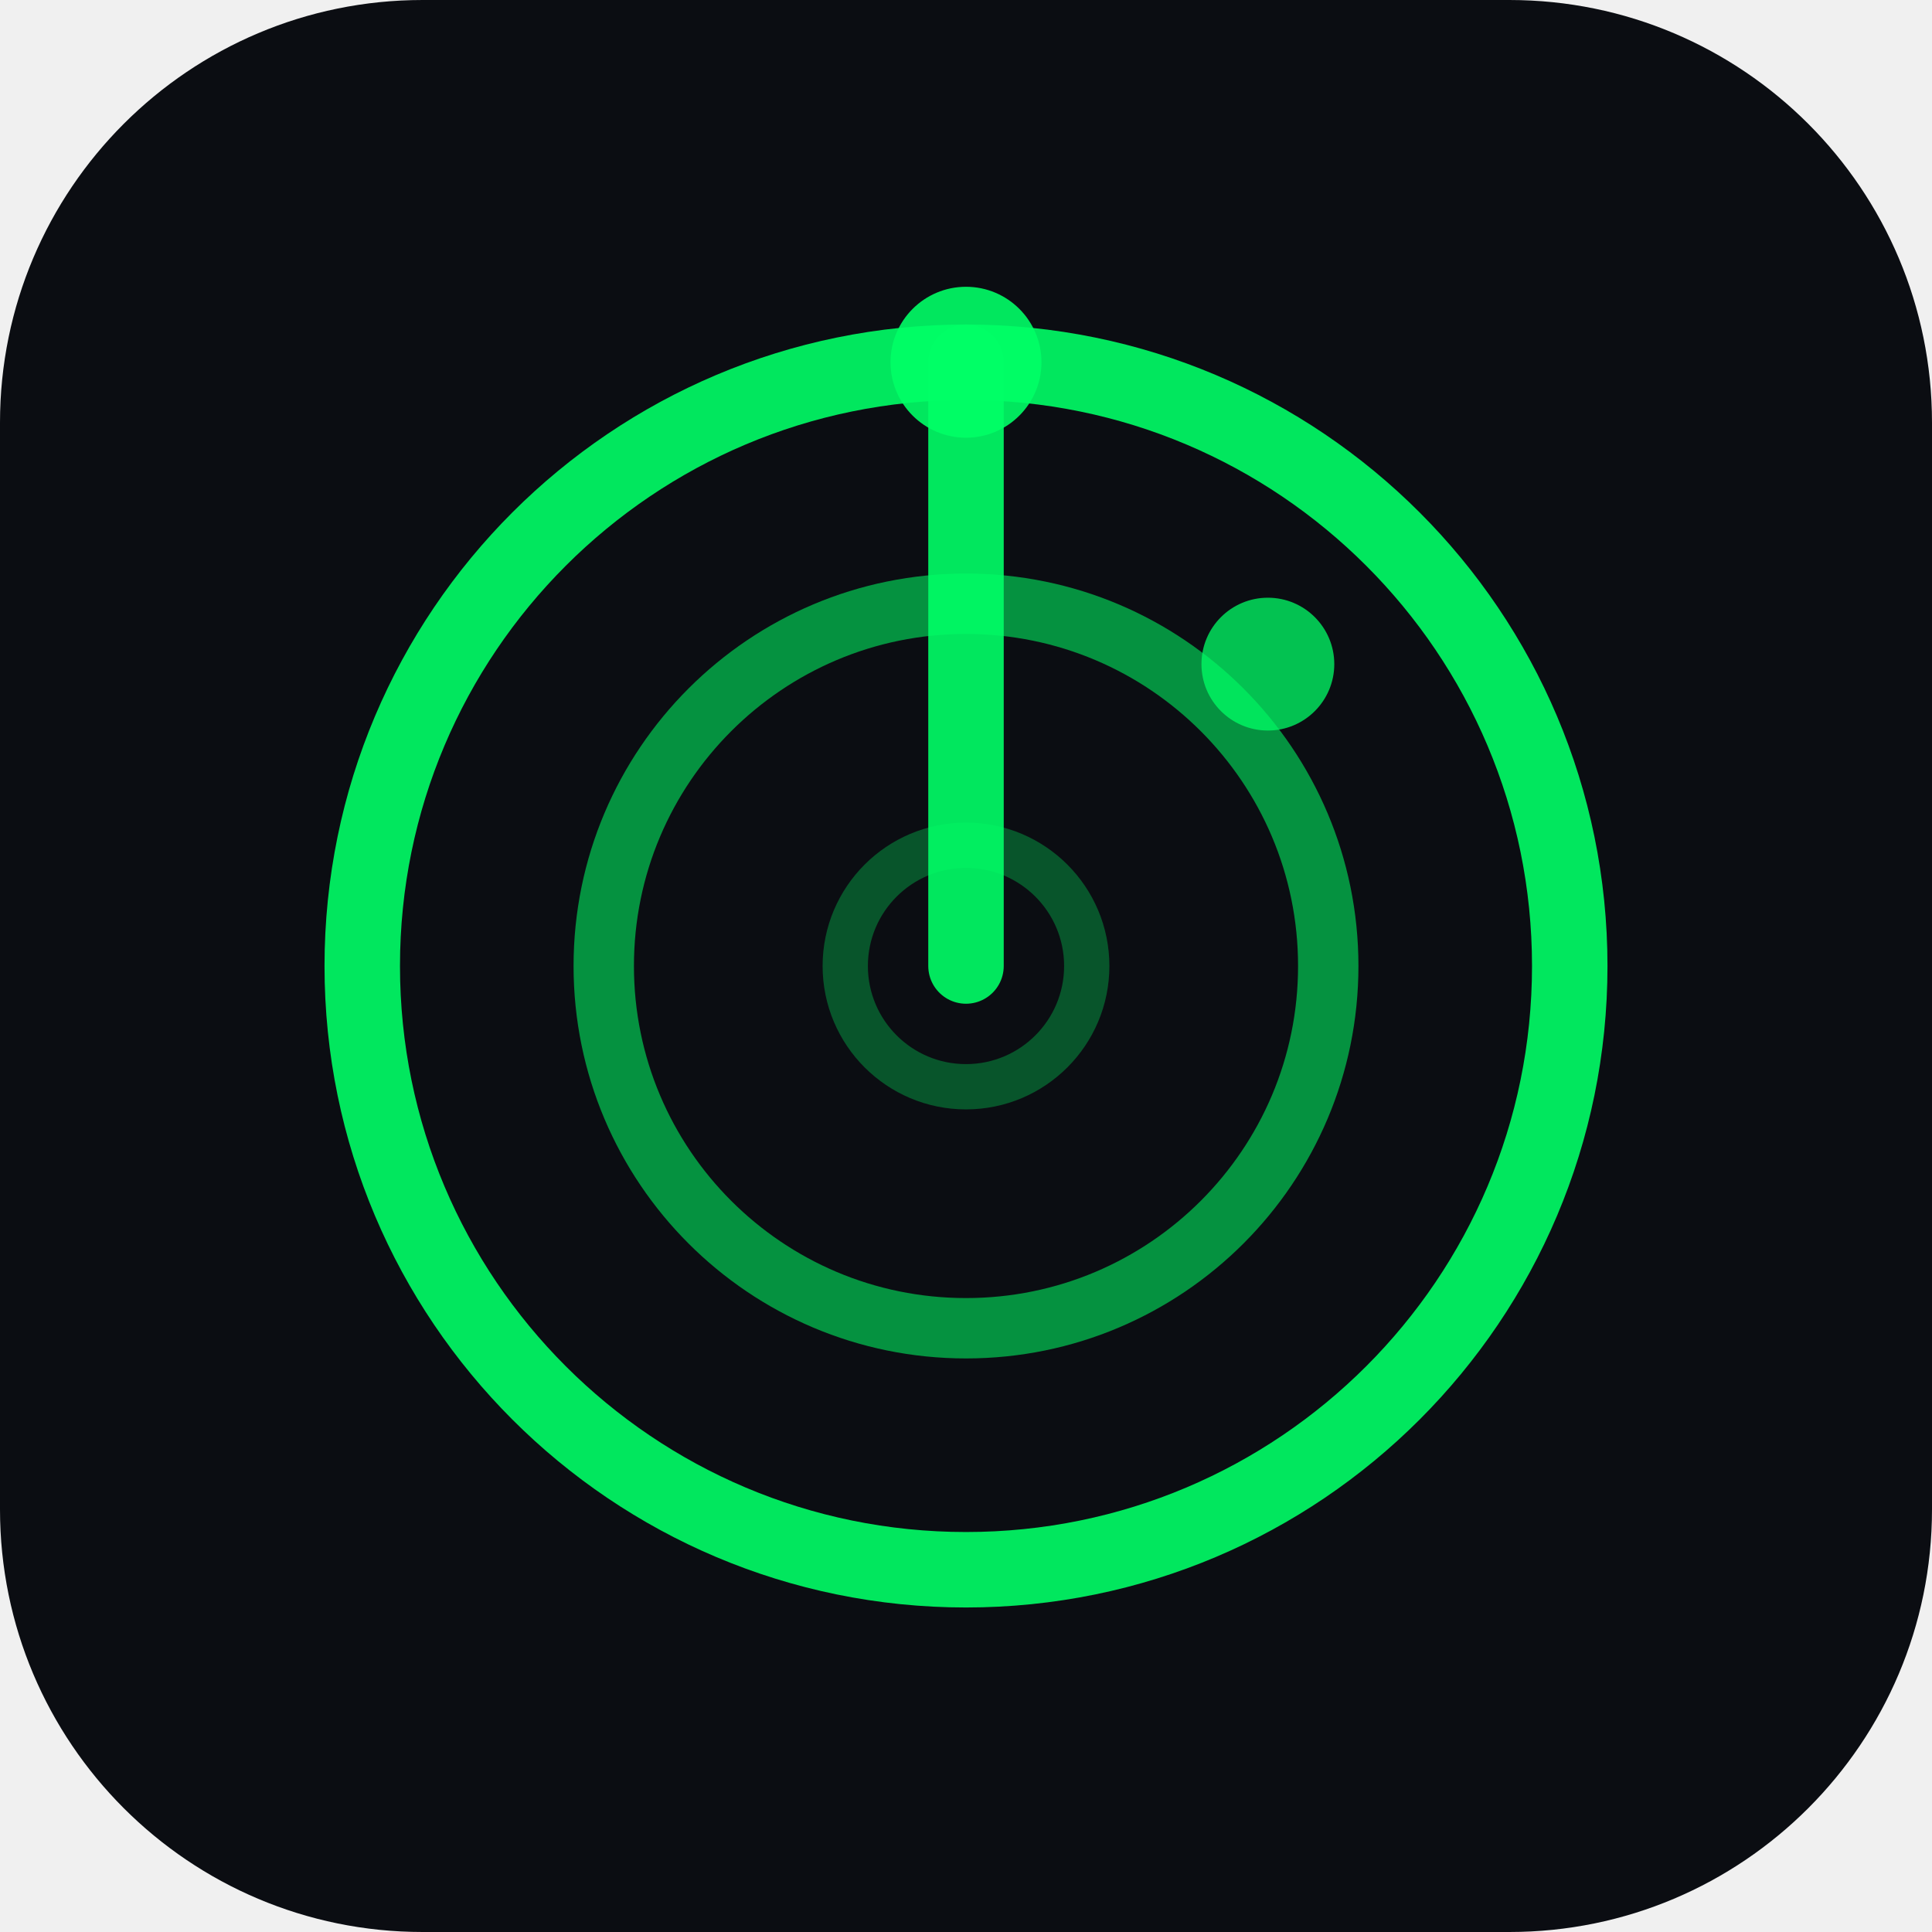
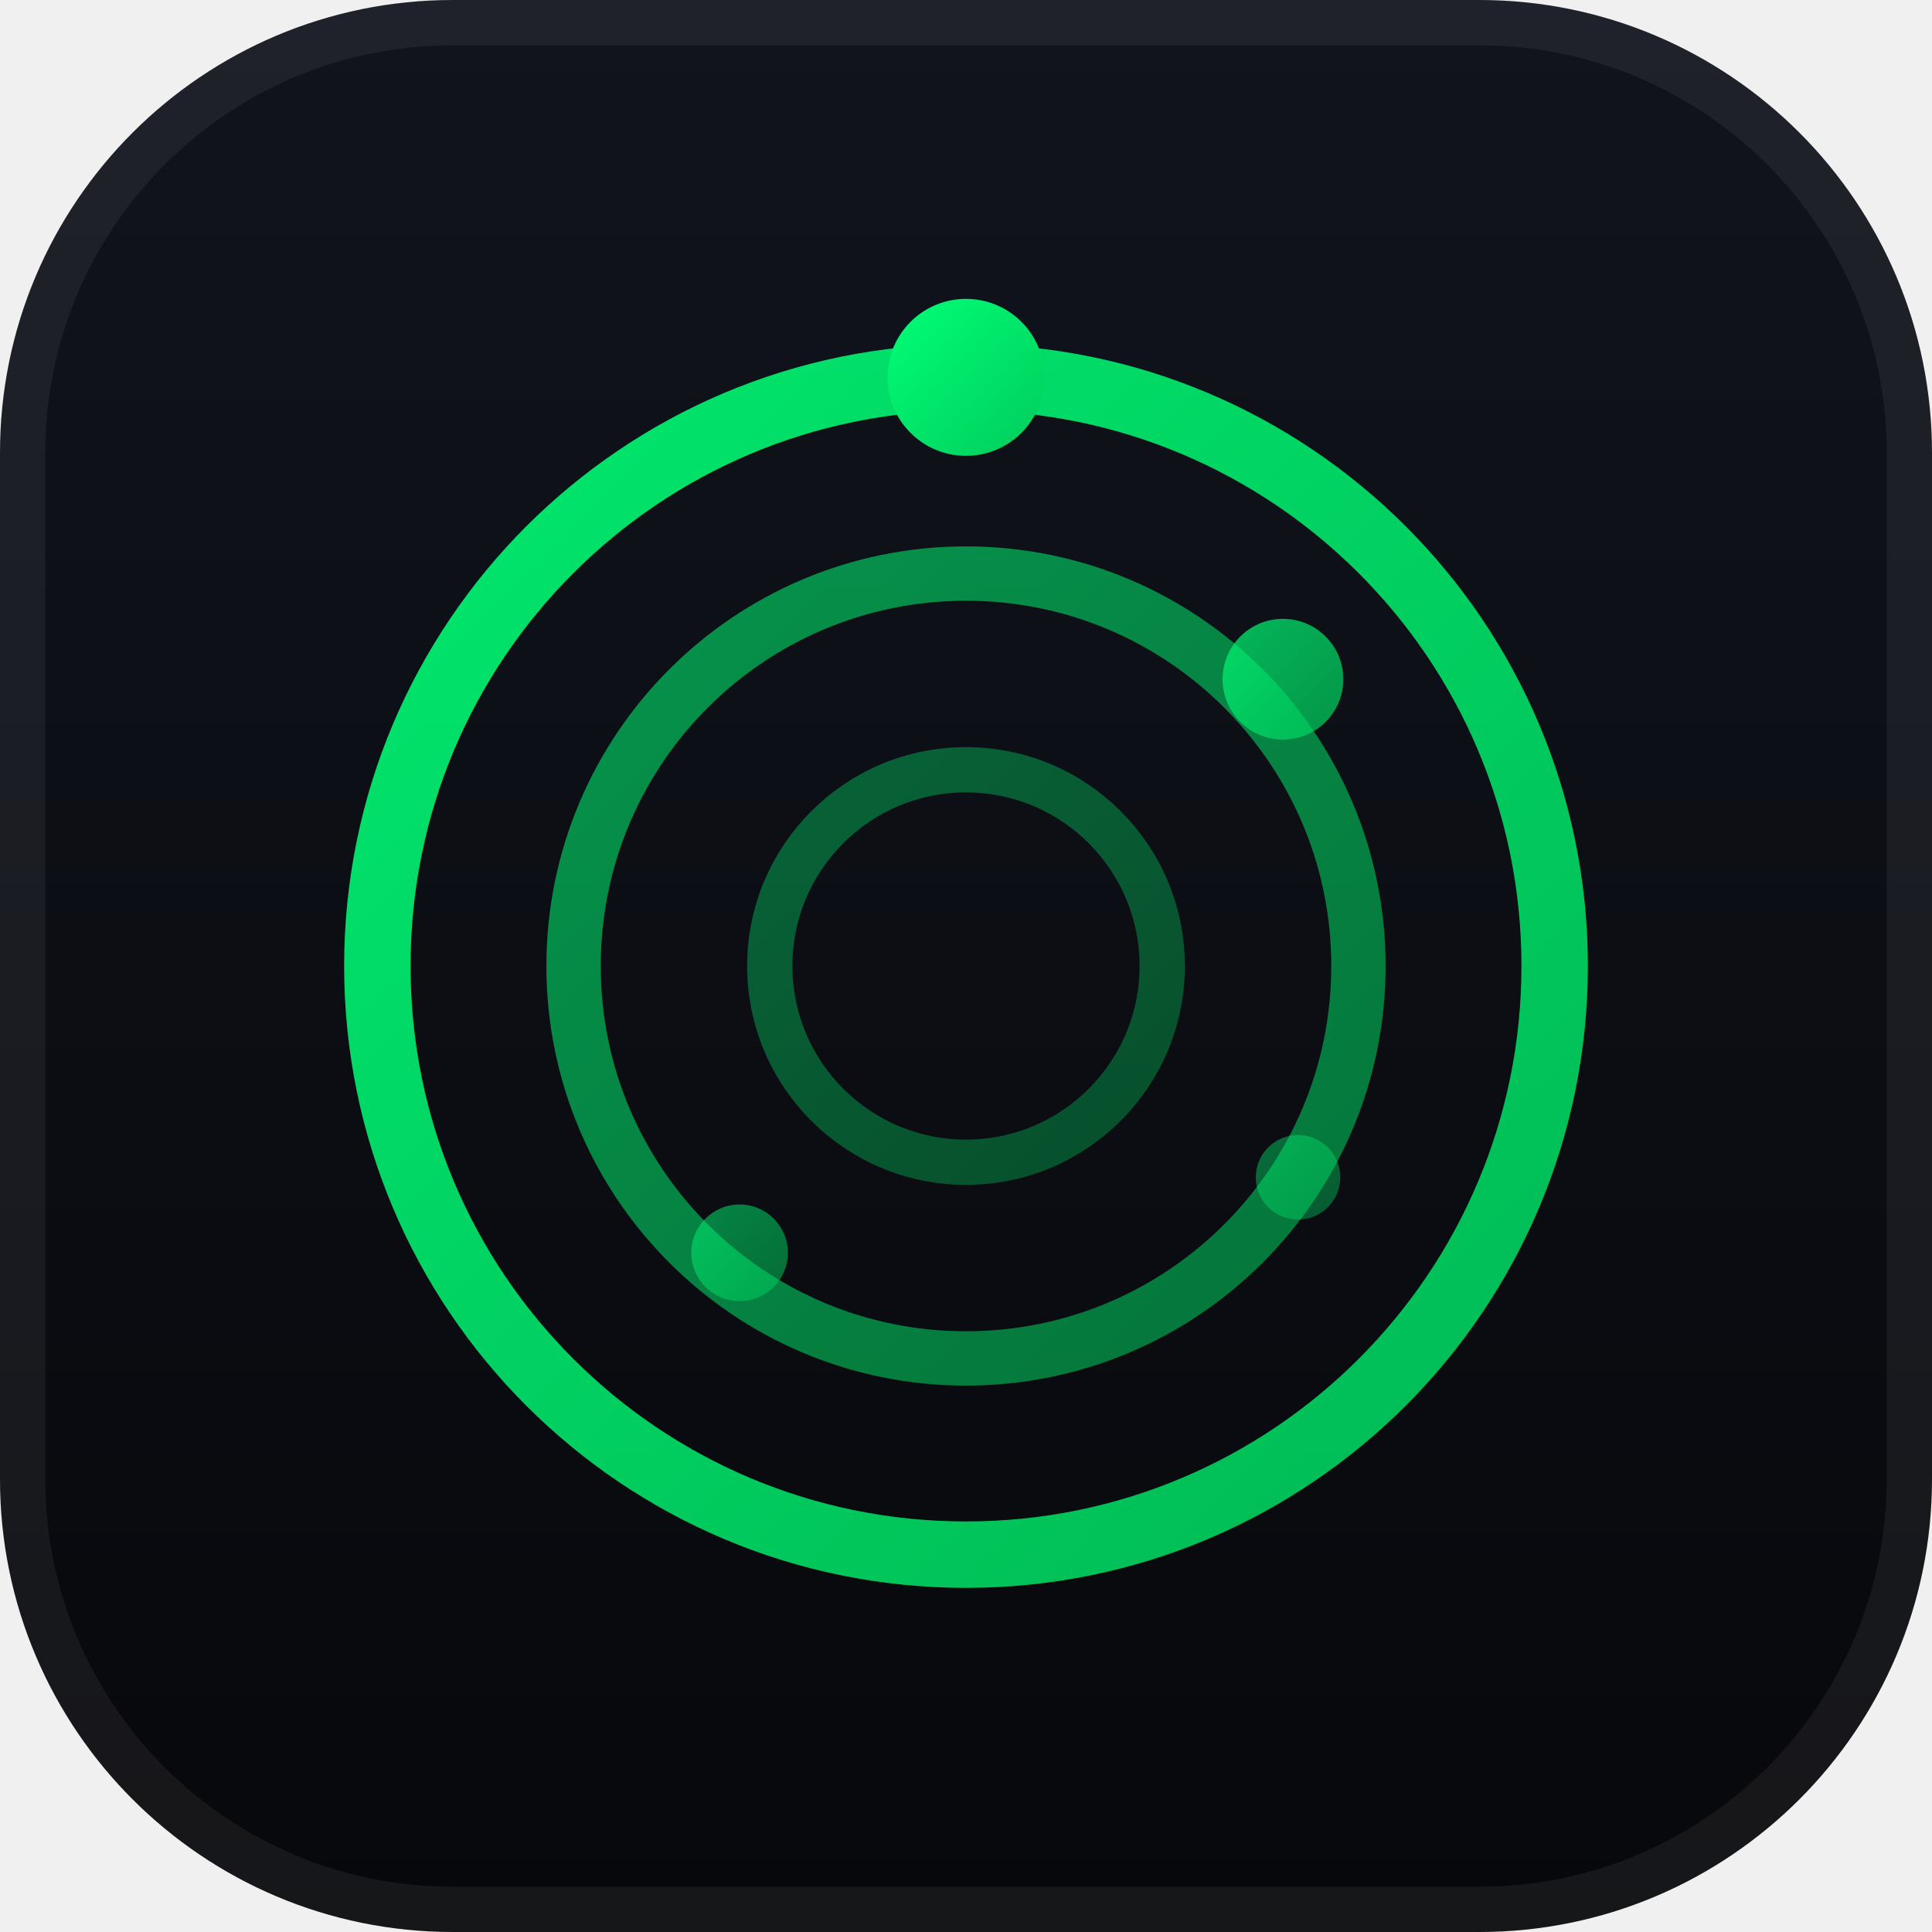
<svg xmlns="http://www.w3.org/2000/svg" viewBox="0 0 64 64">
-   <rect width="64" height="64" rx="14" fill="#0b0d12" />
-   <circle cx="32" cy="32" r="20" fill="none" stroke="#00ff66" stroke-width="2.5" opacity="0.9" />
-   <circle cx="32" cy="32" r="12" fill="none" stroke="#00ff66" stroke-width="2" opacity="0.55" />
-   <circle cx="32" cy="32" r="4" fill="none" stroke="#00ff66" stroke-width="1.5" opacity="0.3" />
-   <line x1="32" y1="32" x2="32" y2="12" stroke="#00ff66" stroke-width="2.5" stroke-linecap="round" opacity="0.9" />
-   <circle cx="32" cy="12" r="2.5" fill="#00ff66" opacity="0.9" />
-   <circle cx="42" cy="22" r="2.2" fill="#00ff66" opacity="0.75" />
+   <defs>
+     <linearGradient id="chBg" x1="0" y1="0" x2="0" y2="1">
+       <stop offset="0%" stop-color="#11141d" />
+       <stop offset="100%" stop-color="#07080b" />
+     </linearGradient>
+     <linearGradient id="chRadar" x1="0" y1="0" x2="1" y2="1">
+       <stop offset="0%" stop-color="#00ff77" />
+       <stop offset="100%" stop-color="#00cc5c" />
+     </linearGradient>
+   </defs>
+   <rect width="64" height="64" rx="15" fill="url(#chBg)" />
+   <rect x="0.75" y="0.75" width="62.5" height="62.5" rx="14.25" fill="none" stroke="#ffffff" stroke-opacity="0.06" stroke-width="1.5" />
+   <circle cx="32" cy="32" r="19.5" fill="none" stroke="url(#chRadar)" stroke-width="2.2" opacity="0.9" />
+   <circle cx="32" cy="32" r="13" fill="none" stroke="url(#chRadar)" stroke-width="1.8" opacity="0.55" />
+   <circle cx="32" cy="32" r="6.5" fill="none" stroke="url(#chRadar)" stroke-width="1.5" opacity="0.35" />
+   <line x1="32" y1="32" x2="32" y2="12.5" stroke="url(#chRadar)" stroke-width="2.4" stroke-linecap="round" opacity="0.9" />
+   <circle cx="32" cy="12.5" r="2.6" fill="url(#chRadar)" />
+   <circle cx="42.5" cy="22.5" r="2" fill="url(#chRadar)" opacity="0.7" />
+   <circle cx="24.5" cy="41.5" r="1.6" fill="url(#chRadar)" opacity="0.5" />
+   <circle cx="43" cy="39" r="1.4" fill="url(#chRadar)" opacity="0.4" />
</svg>
